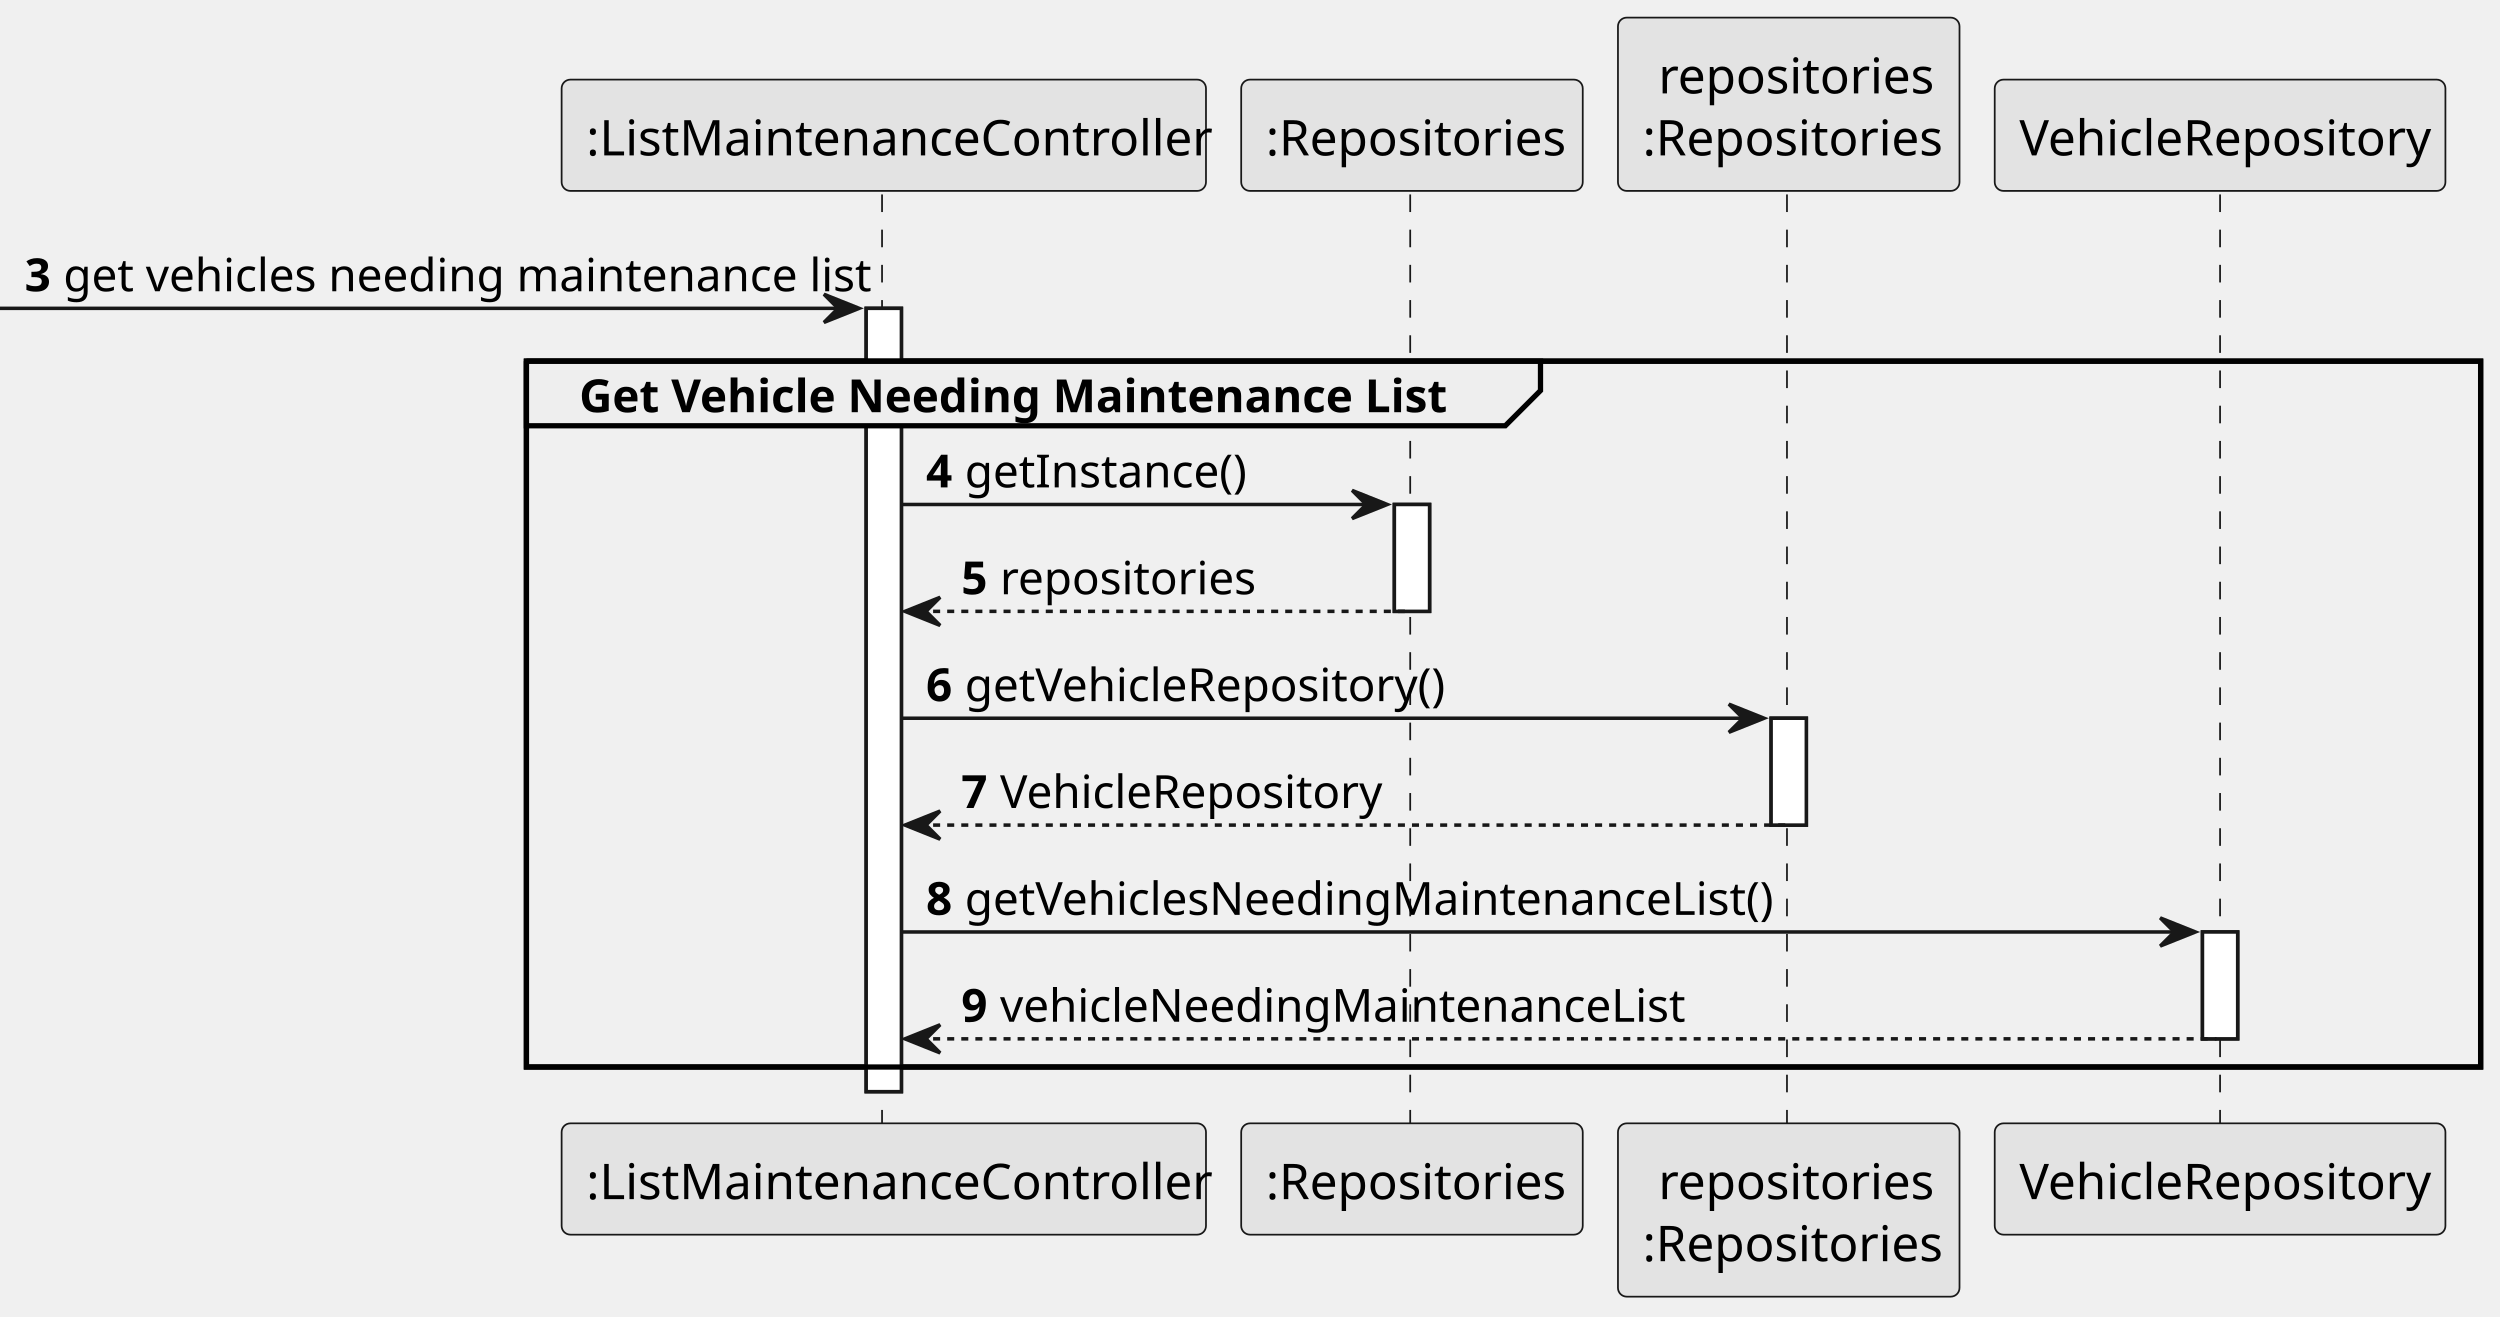
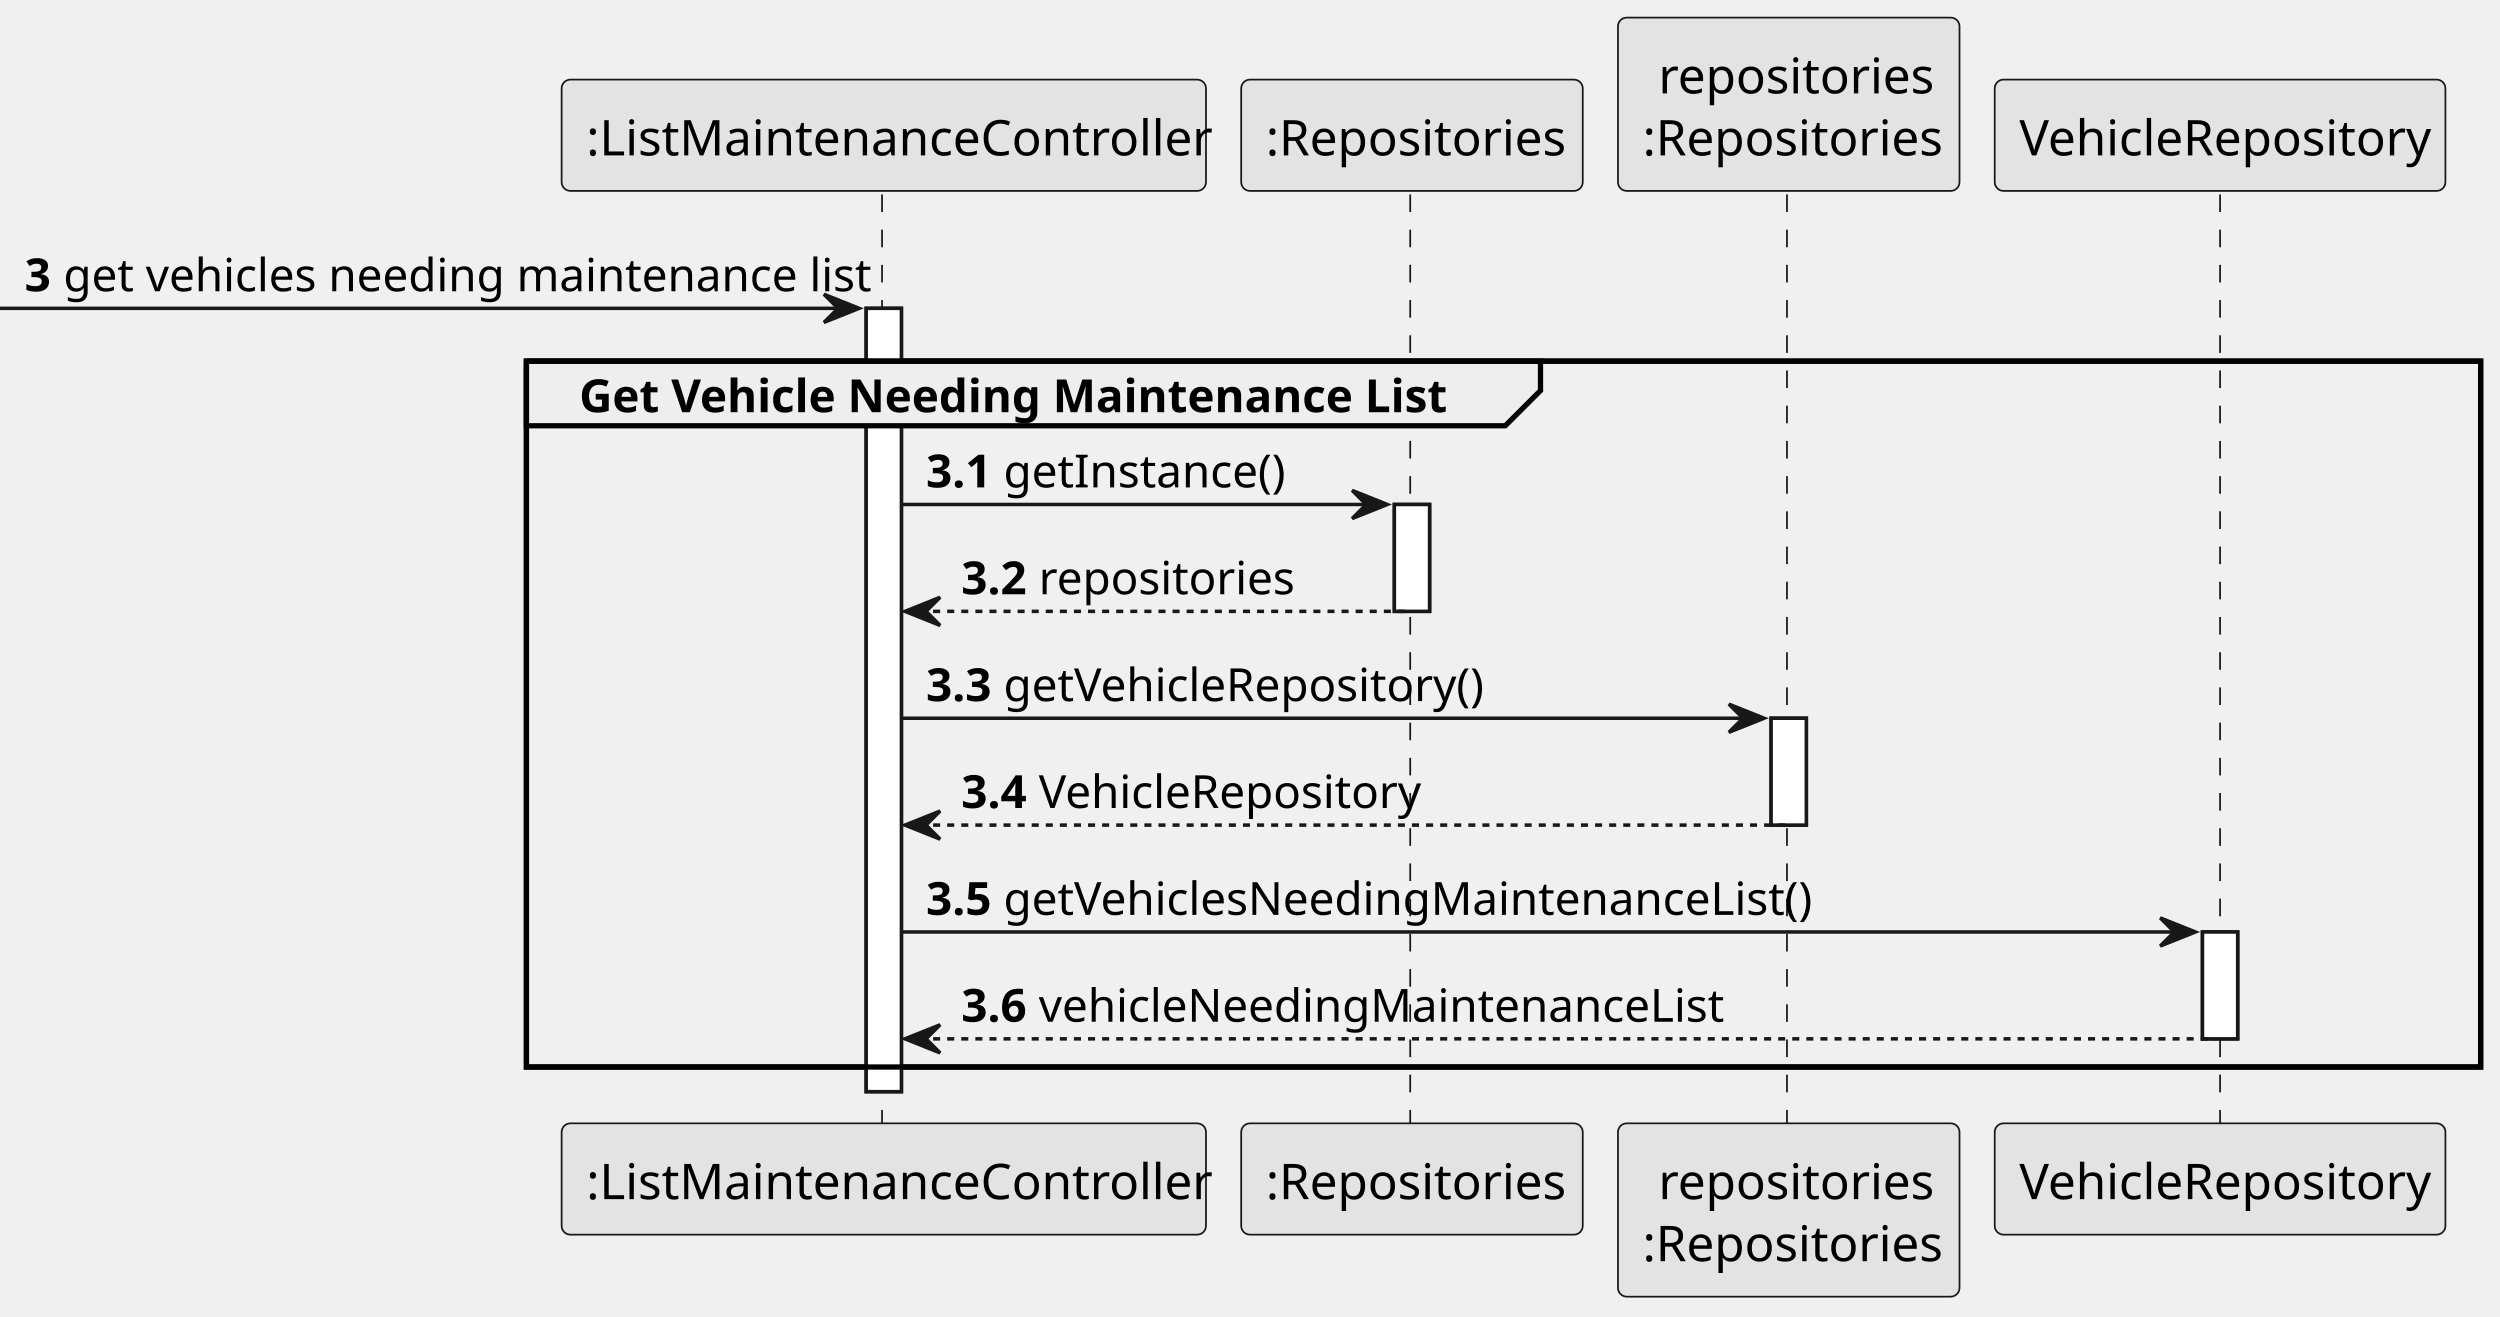
<svg xmlns="http://www.w3.org/2000/svg" contentStyleType="text/css" height="374px" preserveAspectRatio="none" style="width:710px;height:374px;background:#FFFFFF;" version="1.1" viewBox="0 0 710 374" width="710px" zoomAndPan="magnify">
  <defs />
  <g>
    <rect fill="#FFFFFF" height="222.461" style="stroke:#181818;stroke-width:1.0;" width="10" x="246" y="87.57" />
    <rect fill="#FFFFFF" height="30.352" style="stroke:#181818;stroke-width:1.0;" width="10" x="396" y="143.273" />
    <rect fill="#FFFFFF" height="30.352" style="stroke:#181818;stroke-width:1.0;" width="10" x="503" y="203.977" />
    <rect fill="#FFFFFF" height="30.352" style="stroke:#181818;stroke-width:1.0;" width="10" x="625.5" y="264.68" />
    <rect fill="none" height="200.461" style="stroke:#000000;stroke-width:1.5;" width="555" x="149.5" y="102.57" />
    <line style="stroke:#181818;stroke-width:0.5;stroke-dasharray:5.0,5.0;" x1="250.5" x2="250.5" y1="55.219" y2="320.031" />
    <line style="stroke:#181818;stroke-width:0.5;stroke-dasharray:5.0,5.0;" x1="400.5" x2="400.5" y1="55.219" y2="320.031" />
    <line style="stroke:#181818;stroke-width:0.5;stroke-dasharray:5.0,5.0;" x1="507.5" x2="507.5" y1="55.219" y2="320.031" />
    <line style="stroke:#181818;stroke-width:0.5;stroke-dasharray:5.0,5.0;" x1="630.5" x2="630.5" y1="55.219" y2="320.031" />
    <rect fill="#E3E3E3" height="31.609" rx="2.5" ry="2.5" style="stroke:#181818;stroke-width:0.5;" width="183" x="159.5" y="22.609" />
    <text fill="#000000" font-family="sans-serif" font-size="14" lengthAdjust="spacing" textLength="169" x="166.5" y="44.143">:ListMaintenanceController</text>
    <rect fill="#E3E3E3" height="31.609" rx="2.5" ry="2.5" style="stroke:#181818;stroke-width:0.5;" width="183" x="159.5" y="319.031" />
    <text fill="#000000" font-family="sans-serif" font-size="14" lengthAdjust="spacing" textLength="169" x="166.5" y="340.565">:ListMaintenanceController</text>
    <rect fill="#E3E3E3" height="31.609" rx="2.5" ry="2.5" style="stroke:#181818;stroke-width:0.5;" width="97" x="352.5" y="22.609" />
    <text fill="#000000" font-family="sans-serif" font-size="14" lengthAdjust="spacing" textLength="83" x="359.5" y="44.143">:Repositories</text>
    <rect fill="#E3E3E3" height="31.609" rx="2.5" ry="2.5" style="stroke:#181818;stroke-width:0.5;" width="97" x="352.5" y="319.031" />
    <text fill="#000000" font-family="sans-serif" font-size="14" lengthAdjust="spacing" textLength="83" x="359.5" y="340.565">:Repositories</text>
    <rect fill="#E3E3E3" height="49.219" rx="2.5" ry="2.5" style="stroke:#181818;stroke-width:0.5;" width="97" x="459.5" y="5" />
    <text fill="#000000" font-family="sans-serif" font-size="14" lengthAdjust="spacing" textLength="74" x="471" y="26.533">repositories</text>
    <text fill="#000000" font-family="sans-serif" font-size="14" lengthAdjust="spacing" textLength="83" x="466.5" y="44.143">:Repositories</text>
    <rect fill="#E3E3E3" height="49.219" rx="2.5" ry="2.5" style="stroke:#181818;stroke-width:0.5;" width="97" x="459.5" y="319.031" />
    <text fill="#000000" font-family="sans-serif" font-size="14" lengthAdjust="spacing" textLength="74" x="471" y="340.565">repositories</text>
    <text fill="#000000" font-family="sans-serif" font-size="14" lengthAdjust="spacing" textLength="83" x="466.5" y="358.174">:Repositories</text>
    <rect fill="#E3E3E3" height="31.609" rx="2.5" ry="2.5" style="stroke:#181818;stroke-width:0.5;" width="128" x="566.5" y="22.609" />
    <text fill="#000000" font-family="sans-serif" font-size="14" lengthAdjust="spacing" textLength="114" x="573.5" y="44.143">VehicleRepository</text>
    <rect fill="#E3E3E3" height="31.609" rx="2.5" ry="2.5" style="stroke:#181818;stroke-width:0.5;" width="128" x="566.5" y="319.031" />
    <text fill="#000000" font-family="sans-serif" font-size="14" lengthAdjust="spacing" textLength="114" x="573.5" y="340.565">VehicleRepository</text>
    <rect fill="#FFFFFF" height="222.461" style="stroke:#181818;stroke-width:1.0;" width="10" x="246" y="87.57" />
    <rect fill="#FFFFFF" height="30.352" style="stroke:#181818;stroke-width:1.0;" width="10" x="396" y="143.273" />
    <rect fill="#FFFFFF" height="30.352" style="stroke:#181818;stroke-width:1.0;" width="10" x="503" y="203.977" />
    <rect fill="#FFFFFF" height="30.352" style="stroke:#181818;stroke-width:1.0;" width="10" x="625.5" y="264.68" />
    <polygon fill="#181818" points="234,83.57,244,87.57,234,91.57,238,87.57" style="stroke:#181818;stroke-width:1.0;" />
    <line style="stroke:#181818;stroke-width:1.0;" x1="0" x2="240" y1="87.57" y2="87.57" />
    <text fill="#000000" font-family="sans-serif" font-size="13" font-weight="bold" lengthAdjust="spacing" textLength="7" x="7" y="82.714">3</text>
    <text fill="#000000" font-family="sans-serif" font-size="13" lengthAdjust="spacing" textLength="216" x="18" y="82.714">get vehicles needing maintenance list</text>
    <path d="M149.5,102.57 L437.5,102.57 L437.5,110.922 L427.5,120.922 L149.5,120.922 L149.5,102.57 " fill="#EEEEEE" style="stroke:#000000;stroke-width:1.5;" />
    <rect fill="none" height="200.461" style="stroke:#000000;stroke-width:1.5;" width="555" x="149.5" y="102.57" />
    <text fill="#000000" font-family="sans-serif" font-size="13" font-weight="bold" lengthAdjust="spacing" textLength="243" x="164.5" y="117.065">Get Vehicle Needing Maintenance List</text>
    <polygon fill="#181818" points="384,139.273,394,143.273,384,147.273,388,143.273" style="stroke:#181818;stroke-width:1.0;" />
    <line style="stroke:#181818;stroke-width:1.0;" x1="256" x2="390" y1="143.273" y2="143.273" />
-     <text fill="#000000" font-family="sans-serif" font-size="13" font-weight="bold" lengthAdjust="spacing" textLength="7" x="263" y="138.417">4</text>
-     <text fill="#000000" font-family="sans-serif" font-size="13" lengthAdjust="spacing" textLength="75" x="274" y="138.417">getInstance()</text>
+     <text fill="#000000" font-family="sans-serif" font-size="13" font-weight="bold" lengthAdjust="spacing" textLength="18" x="263" y="138.417">3.1</text>
+     <text fill="#000000" font-family="sans-serif" font-size="13" lengthAdjust="spacing" textLength="75" x="285" y="138.417">getInstance()</text>
    <polygon fill="#181818" points="267,169.625,257,173.625,267,177.625,263,173.625" style="stroke:#181818;stroke-width:1.0;" />
    <line style="stroke:#181818;stroke-width:1.0;stroke-dasharray:2.0,2.0;" x1="261" x2="400" y1="173.625" y2="173.625" />
-     <text fill="#000000" font-family="sans-serif" font-size="13" font-weight="bold" lengthAdjust="spacing" textLength="7" x="273" y="168.769">5</text>
-     <text fill="#000000" font-family="sans-serif" font-size="13" lengthAdjust="spacing" textLength="67" x="284" y="168.769">repositories</text>
+     <text fill="#000000" font-family="sans-serif" font-size="13" font-weight="bold" lengthAdjust="spacing" textLength="18" x="273" y="168.769">3.2</text>
+     <text fill="#000000" font-family="sans-serif" font-size="13" lengthAdjust="spacing" textLength="67" x="295" y="168.769">repositories</text>
    <polygon fill="#181818" points="491,199.977,501,203.977,491,207.977,495,203.977" style="stroke:#181818;stroke-width:1.0;" />
    <line style="stroke:#181818;stroke-width:1.0;" x1="256" x2="497" y1="203.977" y2="203.977" />
-     <text fill="#000000" font-family="sans-serif" font-size="13" font-weight="bold" lengthAdjust="spacing" textLength="7" x="263" y="199.12">6</text>
-     <text fill="#000000" font-family="sans-serif" font-size="13" lengthAdjust="spacing" textLength="131" x="274" y="199.12">getVehicleRepository()</text>
+     <text fill="#000000" font-family="sans-serif" font-size="13" font-weight="bold" lengthAdjust="spacing" textLength="18" x="263" y="199.12">3.3</text>
+     <text fill="#000000" font-family="sans-serif" font-size="13" lengthAdjust="spacing" textLength="131" x="285" y="199.12">getVehicleRepository()</text>
    <polygon fill="#181818" points="267,230.328,257,234.328,267,238.328,263,234.328" style="stroke:#181818;stroke-width:1.0;" />
    <line style="stroke:#181818;stroke-width:1.0;stroke-dasharray:2.0,2.0;" x1="261" x2="507" y1="234.328" y2="234.328" />
-     <text fill="#000000" font-family="sans-serif" font-size="13" font-weight="bold" lengthAdjust="spacing" textLength="7" x="273" y="229.472">7</text>
-     <text fill="#000000" font-family="sans-serif" font-size="13" lengthAdjust="spacing" textLength="105" x="284" y="229.472">VehicleRepository</text>
+     <text fill="#000000" font-family="sans-serif" font-size="13" font-weight="bold" lengthAdjust="spacing" textLength="18" x="273" y="229.472">3.4</text>
+     <text fill="#000000" font-family="sans-serif" font-size="13" lengthAdjust="spacing" textLength="105" x="295" y="229.472">VehicleRepository</text>
    <polygon fill="#181818" points="613.5,260.68,623.5,264.68,613.5,268.68,617.5,264.68" style="stroke:#181818;stroke-width:1.0;" />
    <line style="stroke:#181818;stroke-width:1.0;" x1="256" x2="619.5" y1="264.68" y2="264.68" />
-     <text fill="#000000" font-family="sans-serif" font-size="13" font-weight="bold" lengthAdjust="spacing" textLength="7" x="263" y="259.823">8</text>
-     <text fill="#000000" font-family="sans-serif" font-size="13" lengthAdjust="spacing" textLength="218" x="274" y="259.823">getVehiclesNeedingMaintenanceList()</text>
+     <text fill="#000000" font-family="sans-serif" font-size="13" font-weight="bold" lengthAdjust="spacing" textLength="18" x="263" y="259.823">3.5</text>
+     <text fill="#000000" font-family="sans-serif" font-size="13" lengthAdjust="spacing" textLength="218" x="285" y="259.823">getVehiclesNeedingMaintenanceList()</text>
    <polygon fill="#181818" points="267,291.031,257,295.031,267,299.031,263,295.031" style="stroke:#181818;stroke-width:1.0;" />
    <line style="stroke:#181818;stroke-width:1.0;stroke-dasharray:2.0,2.0;" x1="261" x2="629.5" y1="295.031" y2="295.031" />
-     <text fill="#000000" font-family="sans-serif" font-size="13" font-weight="bold" lengthAdjust="spacing" textLength="7" x="273" y="290.175">9</text>
-     <text fill="#000000" font-family="sans-serif" font-size="13" lengthAdjust="spacing" textLength="181" x="284" y="290.175">vehicleNeedingMaintenanceList</text>
+     <text fill="#000000" font-family="sans-serif" font-size="13" font-weight="bold" lengthAdjust="spacing" textLength="18" x="273" y="290.175">3.6</text>
+     <text fill="#000000" font-family="sans-serif" font-size="13" lengthAdjust="spacing" textLength="181" x="295" y="290.175">vehicleNeedingMaintenanceList</text>
  </g>
</svg>
